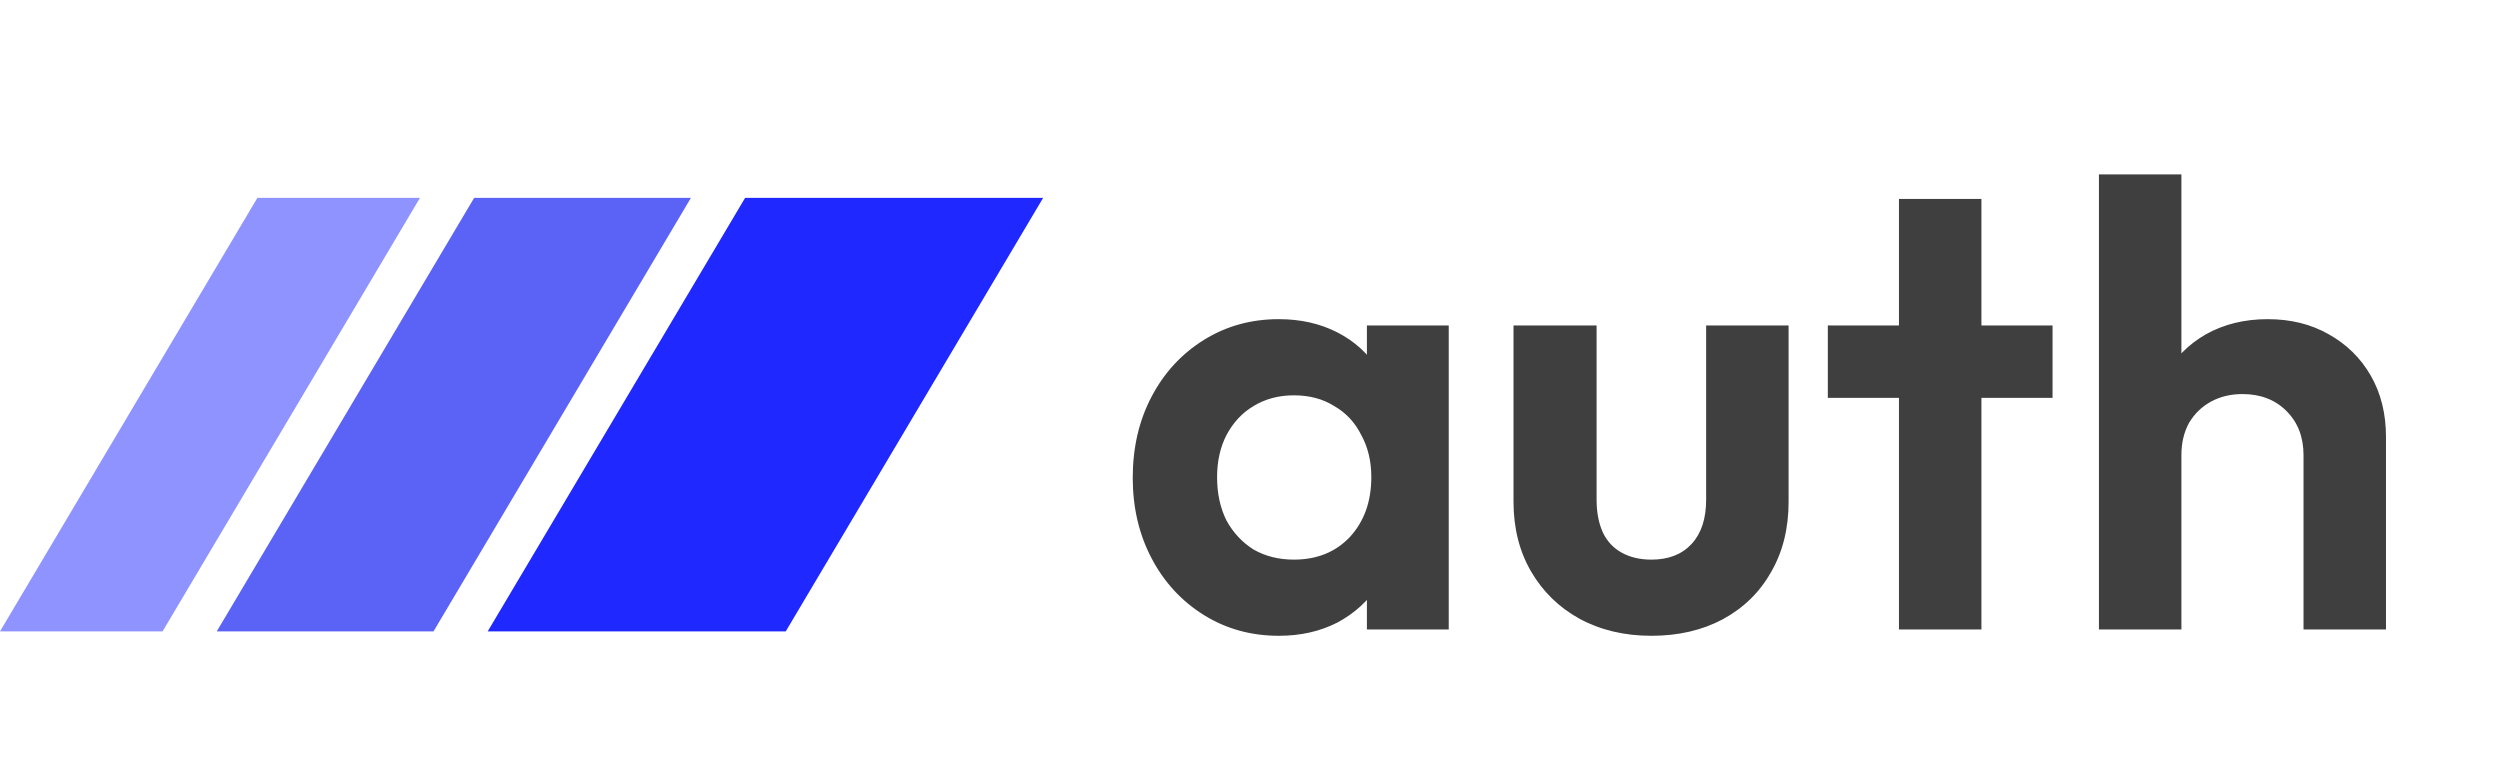
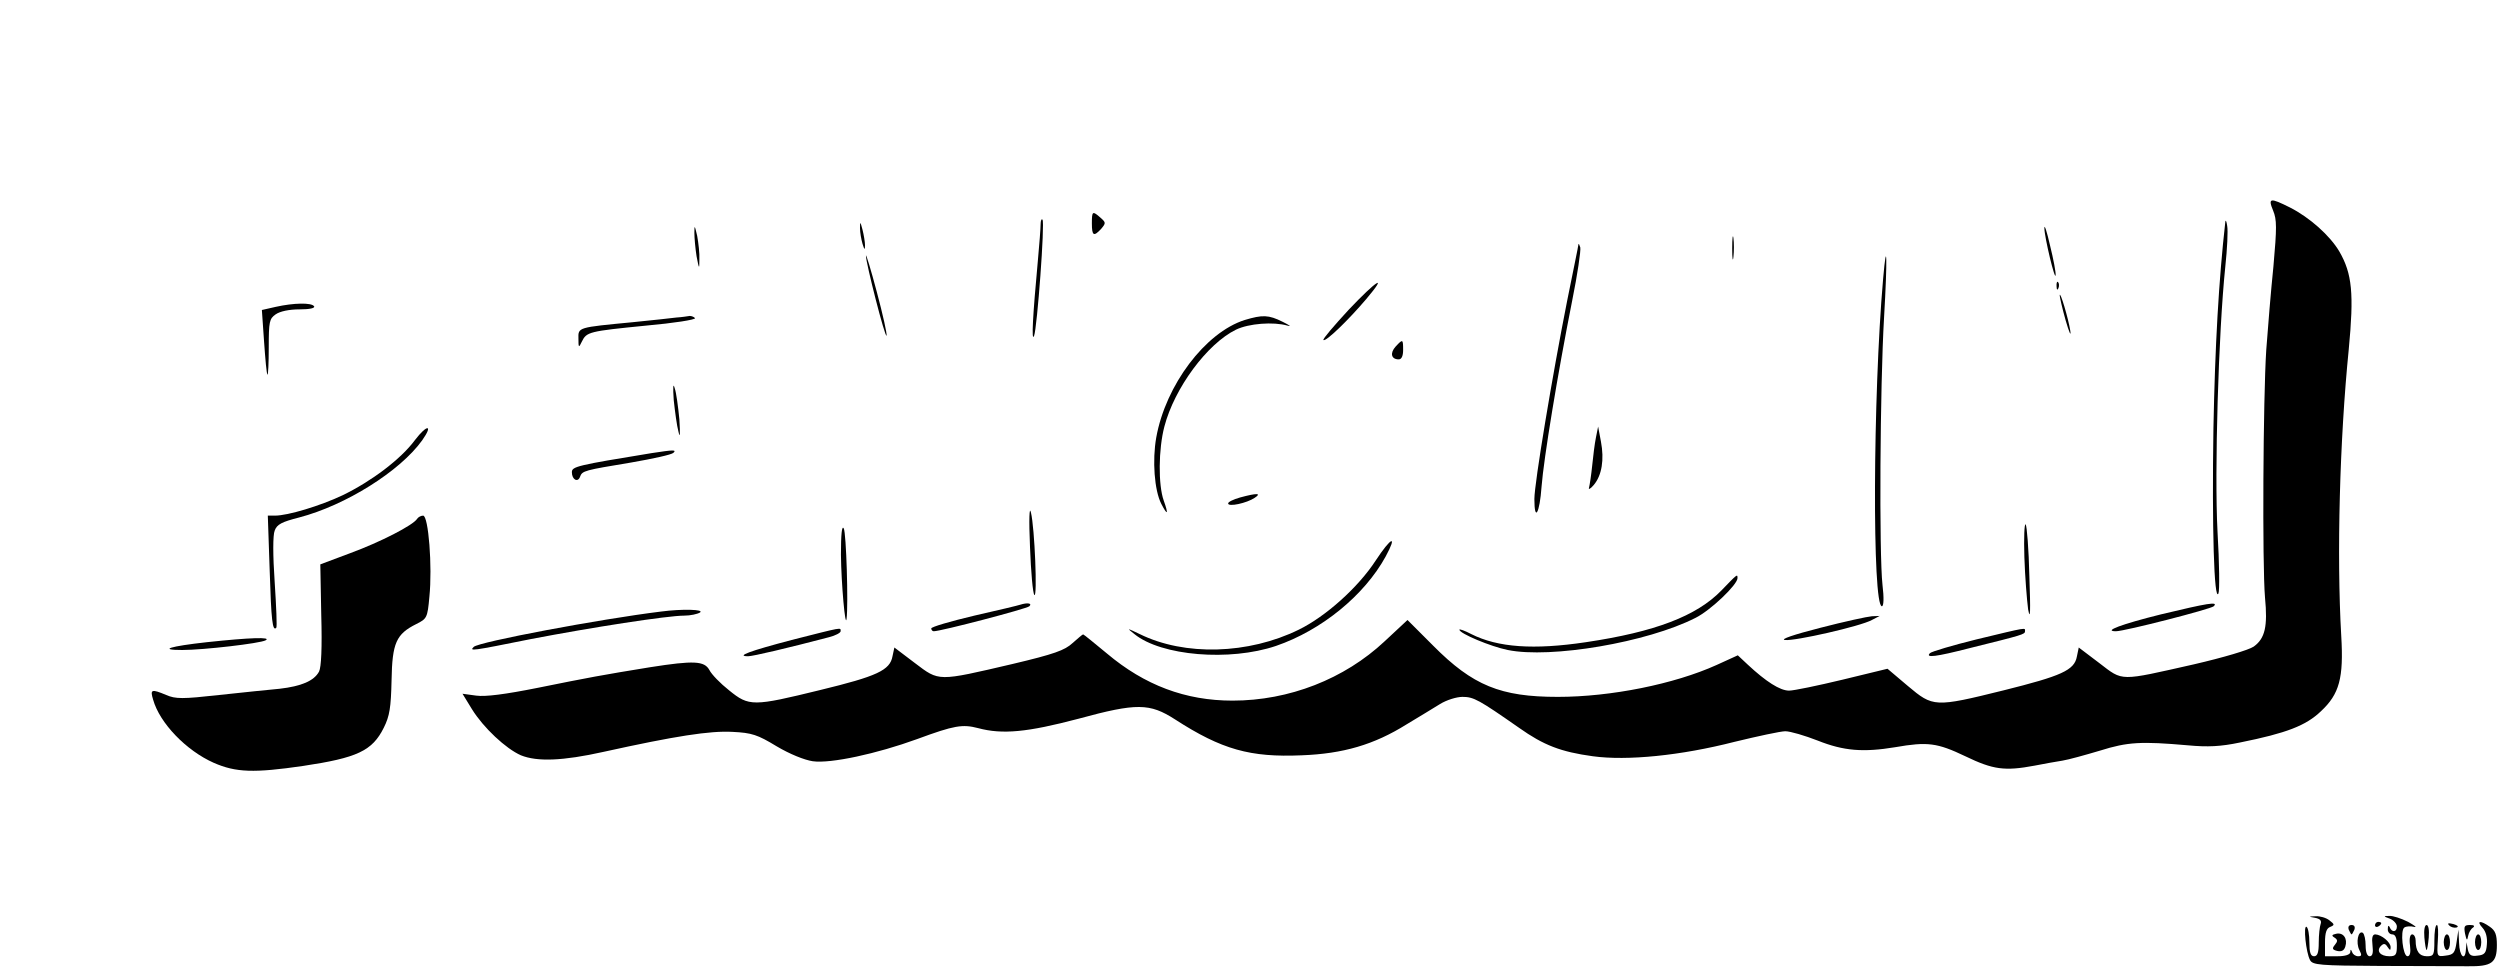
- <svg xmlns="http://www.w3.org/2000/svg" width="139" height="43" viewBox="0 0 139 43" fill="none">
-   <path d="M41.429 11H58L43.688 35.104H27.117L41.429 11Z" fill="#1E28FF" />
-   <path d="M26.364 11H38.416L24.104 35.104H12.052L26.364 11Z" fill="#5B62F6" />
-   <path d="M14.312 11H23.351L9.039 35.104H0L14.312 11Z" fill="#8E93FF" />
-   <path d="M71.1 35.35C69.56 35.35 68.172 34.965 66.935 34.195C65.698 33.425 64.73 32.375 64.03 31.045C63.33 29.715 62.98 28.222 62.98 26.565C62.98 24.885 63.33 23.38 64.03 22.05C64.73 20.72 65.698 19.67 66.935 18.9C68.172 18.13 69.56 17.745 71.1 17.745C72.313 17.745 73.398 17.99 74.355 18.48C75.312 18.97 76.07 19.658 76.63 20.545C77.213 21.408 77.528 22.388 77.575 23.485V29.575C77.528 30.695 77.213 31.687 76.63 32.55C76.07 33.413 75.312 34.102 74.355 34.615C73.398 35.105 72.313 35.35 71.1 35.35ZM71.94 31.115C73.223 31.115 74.262 30.695 75.055 29.855C75.848 28.992 76.245 27.883 76.245 26.53C76.245 25.643 76.058 24.862 75.685 24.185C75.335 23.485 74.833 22.948 74.18 22.575C73.55 22.178 72.803 21.98 71.94 21.98C71.1 21.98 70.353 22.178 69.7 22.575C69.07 22.948 68.568 23.485 68.195 24.185C67.845 24.862 67.67 25.643 67.67 26.53C67.67 27.44 67.845 28.245 68.195 28.945C68.568 29.622 69.07 30.158 69.7 30.555C70.353 30.928 71.1 31.115 71.94 31.115ZM76 35V30.45L76.735 26.32L76 22.26V18.095H80.55V35H76ZM91.816 35.35C90.323 35.35 88.993 35.035 87.826 34.405C86.683 33.775 85.784 32.9 85.131 31.78C84.478 30.66 84.151 29.365 84.151 27.895V18.095H88.771V27.79C88.771 28.49 88.888 29.097 89.121 29.61C89.355 30.1 89.704 30.473 90.171 30.73C90.638 30.987 91.186 31.115 91.816 31.115C92.773 31.115 93.519 30.823 94.056 30.24C94.593 29.657 94.861 28.84 94.861 27.79V18.095H99.446V27.895C99.446 29.388 99.12 30.695 98.466 31.815C97.836 32.935 96.938 33.81 95.771 34.44C94.628 35.047 93.309 35.35 91.816 35.35ZM105.582 35V11.06H110.167V35H105.582ZM101.627 22.12V18.095H114.122V22.12H101.627ZM128.076 35V25.305C128.076 24.302 127.761 23.485 127.131 22.855C126.501 22.225 125.684 21.91 124.681 21.91C124.028 21.91 123.444 22.05 122.931 22.33C122.418 22.61 122.009 23.007 121.706 23.52C121.426 24.033 121.286 24.628 121.286 25.305L119.501 24.395C119.501 23.065 119.781 21.91 120.341 20.93C120.901 19.927 121.671 19.145 122.651 18.585C123.654 18.025 124.798 17.745 126.081 17.745C127.364 17.745 128.496 18.025 129.476 18.585C130.479 19.145 131.261 19.915 131.821 20.895C132.381 21.875 132.661 23.007 132.661 24.29V35H128.076ZM116.701 35V9.695H121.286V35H116.701Z" fill="#3F3F3F" />
+ <svg xmlns="http://www.w3.org/2000/svg" version="1.0" width="800pt" height="311pt" viewBox="0 0 800 311" preserveAspectRatio="xMidYMid meet">
+   <g transform="translate(0,311) scale(0.1,-0.1)" fill="#000000" stroke="none">
+     <path d="M7274 2436 c12 -29 12 -54 1 -178 -8 -78 -18 -199 -23 -268 -10 -153 -13 -687 -4 -792 9 -93 0 -131 -36 -157 -16 -11 -97 -35 -192 -57 -240 -54 -225 -55 -302 4 l-66 50 -6 -29 c-8 -44 -50 -62 -234 -108 -222 -55 -226 -54 -307 14 l-65 55 -144 -35 c-79 -19 -156 -35 -171 -35 -29 0 -74 29 -132 83 l-32 30 -68 -31 c-135 -61 -338 -102 -508 -102 -183 0 -272 36 -399 164 l-82 82 -73 -68 c-129 -121 -306 -190 -487 -190 -150 0 -281 49 -402 151 -40 33 -74 61 -76 61 -2 0 -17 -13 -34 -28 -25 -23 -58 -35 -193 -67 -240 -56 -233 -56 -311 3 l-66 50 -6 -28 c-8 -45 -50 -64 -231 -108 -216 -53 -228 -53 -292 -1 -28 22 -56 51 -63 65 -16 29 -49 31 -189 9 -154 -25 -197 -33 -360 -66 -105 -21 -168 -29 -197 -25 l-44 6 30 -49 c37 -60 109 -127 157 -148 52 -21 134 -18 264 11 231 51 341 68 413 64 62 -3 80 -9 141 -46 42 -25 89 -44 116 -48 57 -8 205 24 334 71 119 44 145 48 195 35 78 -21 158 -13 321 30 187 51 228 50 309 -2 150 -97 241 -122 405 -115 133 5 232 34 336 99 39 23 87 53 107 65 21 13 53 23 72 23 36 0 52 -9 181 -99 79 -56 134 -77 236 -91 110 -15 281 2 453 46 74 18 148 34 163 34 16 0 63 -14 104 -30 83 -33 145 -38 248 -21 103 18 134 14 224 -29 89 -43 126 -48 222 -30 30 6 70 13 89 16 19 3 73 18 120 32 89 28 132 30 281 17 64 -6 105 -4 167 9 149 30 211 54 259 100 59 55 73 106 65 241 -15 259 -5 628 24 917 17 178 11 242 -30 313 -30 51 -95 109 -158 141 -64 32 -71 31 -54 -10z" />
+     <path d="M3494 2395 c0 -40 6 -43 30 -17 15 18 15 20 -2 35 -26 23 -28 22 -28 -18z" />
+     <path d="M3330 2393 c0 -12 -4 -65 -9 -119 -16 -173 -21 -260 -12 -239 10 26 35 364 27 372 -3 4 -6 -3 -6 -14z" />
+     <path d="M7121 2400 c-21 -186 -33 -398 -38 -660 -5 -315 2 -559 16 -529 4 8 3 97 -3 199 -10 191 3 635 25 847 6 56 9 115 6 130 -2 15 -5 21 -6 13z" />
+     <path d="M2752 2380 c0 -14 4 -36 8 -50 6 -20 8 -21 8 -5 0 11 -4 34 -8 50 -7 27 -8 27 -8 5z" />
+     <path d="M6542 2380 c0 -28 35 -174 36 -150 1 8 -7 51 -18 95 -10 44 -18 69 -18 55z" />
+     <path d="M2222 2365 c0 -16 3 -50 7 -75 8 -42 9 -43 9 -10 1 19 -3 53 -7 75 -8 35 -9 36 -9 10z" />
+     <path d="M5543 2315 c0 -33 2 -45 4 -27 2 18 2 45 0 60 -2 15 -4 0 -4 -33z" />
+     <path d="M5051 2328 c0 -4 -17 -85 -36 -180 -47 -237 -105 -584 -105 -635 0 -75 17 -46 23 40 7 90 51 358 98 595 17 84 28 160 26 170 -3 9 -5 14 -6 10z" />
+     <path d="M2771 2292 c-1 -20 62 -267 66 -256 2 5 -12 68 -31 139 -19 72 -35 124 -35 117z" />
+     <path d="M6026 2218 c-33 -376 -35 -1048 -4 -1048 6 0 7 27 2 68 -11 98 -8 637 5 856 11 189 9 262 -3 124z" />
+     <path d="M4316 2119 c-47 -51 -84 -94 -81 -97 7 -7 81 65 137 131 71 84 34 61 -56 -34z" />
+     <path d="M6581 2194 c0 -11 3 -14 6 -6 3 7 2 16 -1 19 -3 4 -6 -2 -5 -13z" />
+     <path d="M6591 2165 c0 -5 8 -41 19 -80 11 -38 18 -54 15 -34 -6 39 -33 130 -34 114z" />
+     <path d="M882 2128 l-44 -10 7 -101 c4 -56 8 -104 11 -106 2 -2 4 37 4 87 0 83 2 92 22 106 14 10 44 16 76 16 33 0 51 4 47 10 -8 12 -65 11 -123 -2z" />
+     <path d="M2165 2094 c-16 -2 -79 -9 -140 -15 -177 -17 -175 -16 -174 -53 0 -29 1 -30 11 -9 15 31 23 33 205 51 89 8 160 19 157 24 -3 4 -11 7 -17 7 -7 -1 -25 -4 -42 -5z" />
+     <path d="M3983 2086 c-126 -40 -253 -208 -283 -376 -13 -73 -6 -169 16 -212 20 -39 24 -35 8 10 -18 50 -17 165 2 237 32 123 137 265 229 310 41 20 120 26 165 13 14 -4 7 1 -15 12 -46 23 -65 23 -122 6z" />
+     <path d="M4466 2001 c-19 -21 -14 -41 10 -41 9 0 14 11 14 30 0 35 -1 36 -24 11z" />
+     <path d="M2156 1829 c4 -37 10 -82 15 -100 5 -23 6 -11 3 39 -4 41 -10 86 -15 100 -5 18 -6 4 -3 -39z" />
+     <path d="M1328 1702 c-45 -61 -139 -132 -232 -177 -72 -34 -175 -65 -216 -65 l-23 0 6 -176 c5 -160 9 -195 21 -183 3 2 0 68 -5 146 -6 86 -6 151 0 165 7 20 23 28 78 42 149 39 323 148 394 247 36 51 16 52 -23 1z" />
+     <path d="M5107 1710 c-4 -19 -9 -60 -12 -90 -3 -30 -8 -62 -10 -70 -3 -8 4 -5 15 8 26 31 34 81 23 139 l-9 48 -7 -35z" />
+     <path d="M2085 1660 c-239 -39 -255 -43 -255 -61 0 -24 19 -34 26 -15 7 20 14 21 164 46 69 12 129 25 135 31 10 10 2 10 -70 -1z" />
+     <path d="M3968 1518 c-21 -6 -38 -14 -38 -19 0 -12 60 1 85 18 23 15 8 16 -47 1z" />
+     <path d="M3296 1360 c3 -80 9 -149 14 -154 10 -10 1 215 -11 264 -5 22 -7 -19 -3 -110z" />
+     <path d="M1335 1450 c-13 -21 -119 -75 -214 -110 l-96 -36 3 -161 c3 -106 0 -168 -7 -182 -16 -30 -57 -47 -126 -55 -33 -3 -120 -12 -194 -20 -117 -13 -139 -13 -169 0 -48 20 -52 18 -42 -15 21 -75 106 -163 194 -202 71 -31 128 -33 286 -10 173 26 221 48 258 122 19 38 23 65 25 152 2 120 15 148 79 180 34 17 36 20 42 87 10 97 -3 260 -20 260 -7 0 -16 -5 -19 -10z" />
+     <path d="M6478 1327 c2 -62 8 -137 12 -167 7 -38 8 -7 4 105 -2 88 -8 163 -12 167 -4 4 -6 -43 -4 -105z" />
+     <path d="M2691 1335 c1 -93 14 -238 18 -205 6 45 -1 276 -9 289 -6 11 -9 -19 -9 -84z" />
+     <path d="M4402 1316 c-56 -86 -160 -179 -246 -221 -161 -79 -365 -85 -509 -14 -42 20 -42 20 -17 0 86 -70 305 -88 453 -38 146 50 283 162 351 286 39 72 18 63 -32 -13z" />
+     <path d="M5508 1220 c-79 -81 -211 -132 -433 -165 -167 -25 -282 -17 -367 26 -21 11 -38 17 -38 14 0 -12 100 -54 155 -65 137 -28 446 24 601 103 48 24 134 106 134 127 0 14 0 14 -52 -40z" />
+     <path d="M3265 1175 c-5 -2 -72 -18 -147 -35 -76 -18 -138 -36 -138 -41 0 -5 4 -9 8 -9 23 0 298 72 306 80 10 10 -7 12 -29 5z" />
+     <path d="M6915 1144 c-125 -31 -187 -54 -144 -54 28 0 304 71 313 80 16 16 -19 10 -169 -26z" />
+     <path d="M2115 1153 c-195 -24 -583 -97 -599 -113 -14 -14 -11 -14 183 25 193 37 436 75 491 75 19 0 42 5 50 10 15 10 -57 12 -125 3z" />
+     <path d="M5825 1101 c-86 -22 -130 -37 -113 -39 31 -4 242 44 278 64 l25 13 -25 -1 c-14 -1 -88 -17 -165 -37z" />
+     <path d="M2533 1062 c-133 -35 -180 -52 -139 -52 15 0 126 26 259 61 20 5 37 14 37 19 0 13 9 14 -157 -28z" />
+     <path d="M6325 1064 c-77 -19 -144 -39 -149 -44 -16 -16 18 -12 127 16 169 42 177 44 177 54 0 12 11 14 -155 -26z" />
+     <path d="M662 1055 c-118 -13 -157 -25 -79 -25 67 0 249 21 267 31 20 11 -48 9 -188 -6z" />
+     <path d="M7408 173 c16 -3 22 -9 18 -20 -3 -8 -6 -35 -6 -59 0 -32 -4 -44 -15 -44 -11 0 -15 12 -15 44 0 25 -4 47 -9 50 -11 7 -2 -82 11 -106 8 -16 30 -18 226 -19 119 0 245 -1 279 -1 77 -1 93 11 93 68 0 33 -5 46 -22 58 -31 22 -45 20 -24 -3 11 -12 16 -31 14 -53 -2 -27 -7 -34 -30 -36 -21 -3 -27 2 -31 20 l-4 23 -2 -22 c-2 -41 -21 -24 -22 20 l-2 42 -6 -40 c-5 -35 -10 -40 -35 -43 -28 -4 -28 -3 -25 47 2 28 1 51 -3 51 -5 0 -8 -22 -8 -50 0 -46 -2 -50 -24 -50 -24 0 -36 16 -36 51 0 10 -5 19 -11 19 -7 0 -10 -14 -7 -35 3 -23 0 -35 -8 -35 -15 0 -24 83 -10 92 6 4 20 5 31 2 11 -2 2 4 -19 16 -22 11 -49 20 -60 19 -20 0 -20 -1 2 -9 12 -5 22 -16 22 -25 0 -18 -16 -20 -23 -2 -3 7 -6 5 -6 -5 -1 -10 6 -18 14 -18 10 0 15 -11 15 -35 0 -30 -3 -35 -24 -35 -29 0 -43 17 -27 33 9 9 14 8 21 -3 8 -12 10 -12 10 -1 0 16 -29 40 -49 41 -9 0 -12 -10 -9 -35 3 -24 0 -35 -9 -35 -8 0 -13 13 -13 34 0 19 -4 37 -9 41 -15 9 -23 -32 -11 -55 8 -16 8 -20 -4 -20 -8 0 -17 6 -19 13 -4 10 -6 10 -6 0 -1 -8 -16 -13 -41 -13 l-40 0 0 44 c0 32 5 46 17 50 14 6 14 8 -3 21 -10 8 -30 14 -44 13 -24 -1 -24 -1 -2 -5z" />
+     <path d="M7600 149 c0 -5 5 -7 10 -4 6 3 10 8 10 11 0 2 -4 4 -10 4 -5 0 -10 -5 -10 -11z" />
+     <path d="M7838 148 c5 -5 16 -8 23 -6 8 3 3 7 -10 11 -17 4 -21 3 -13 -5z" />
+     <path d="M7516 135 c4 -8 7 -15 9 -15 2 0 5 7 9 15 3 9 0 15 -9 15 -9 0 -12 -6 -9 -15z" />
+     <path d="M7758 110 c2 -22 5 -40 7 -40 2 0 5 18 7 40 2 24 -1 40 -7 40 -6 0 -9 -16 -7 -40z" />
+     <path d="M7888 123 c5 -23 7 -25 10 -8 2 11 9 23 16 27 6 5 3 8 -10 8 -18 0 -20 -4 -16 -27z" />
+     <path d="M7476 122 c-14 -3 -16 -6 -6 -12 11 -7 11 -12 2 -23 -10 -12 -9 -16 7 -20 14 -3 22 1 26 14 8 25 -6 46 -29 41z" />
+     <path d="M7820 95 c0 -14 5 -25 10 -25 6 0 10 11 10 25 0 14 -4 25 -10 25 -5 0 -10 -11 -10 -25z" />
+     <path d="M7920 95 c0 -14 5 -25 10 -25 6 0 10 11 10 25 0 14 -4 25 -10 25 -5 0 -10 -11 -10 -25z" />
+   </g>
</svg>
